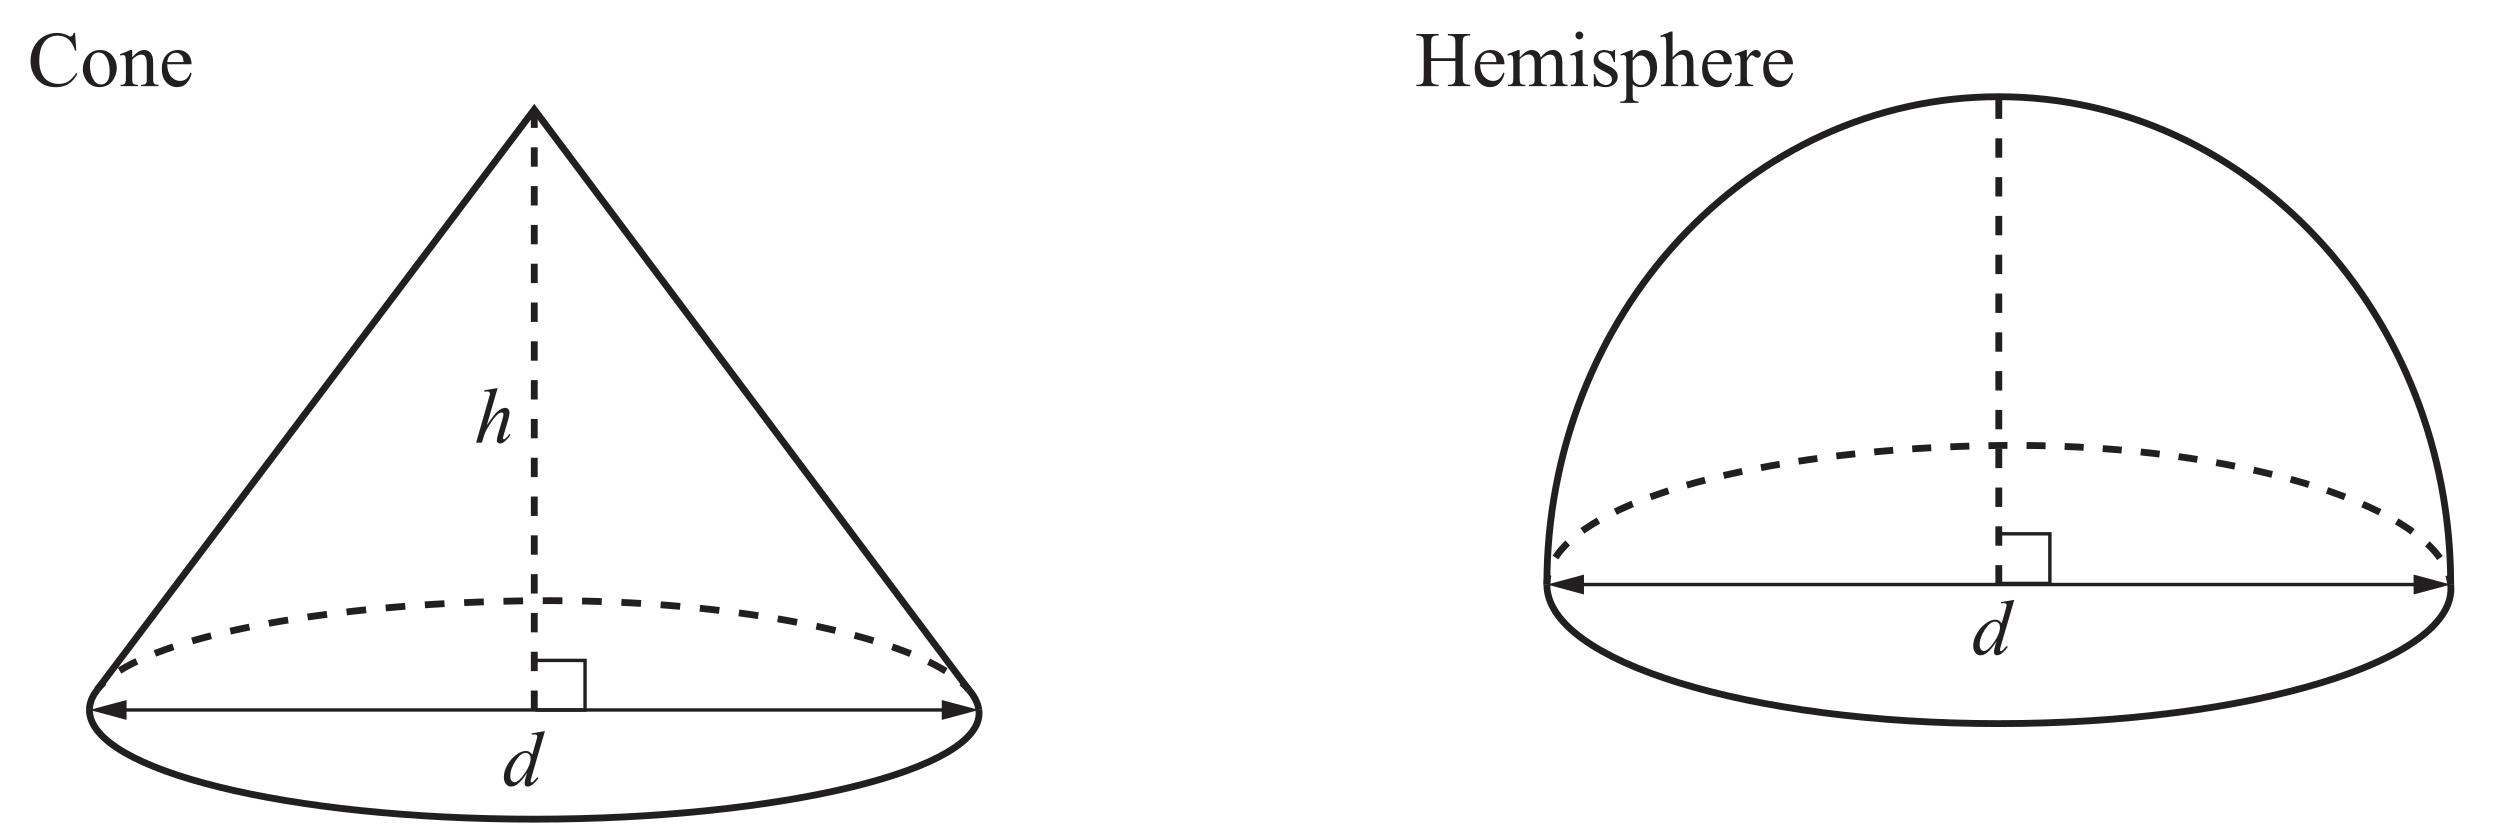
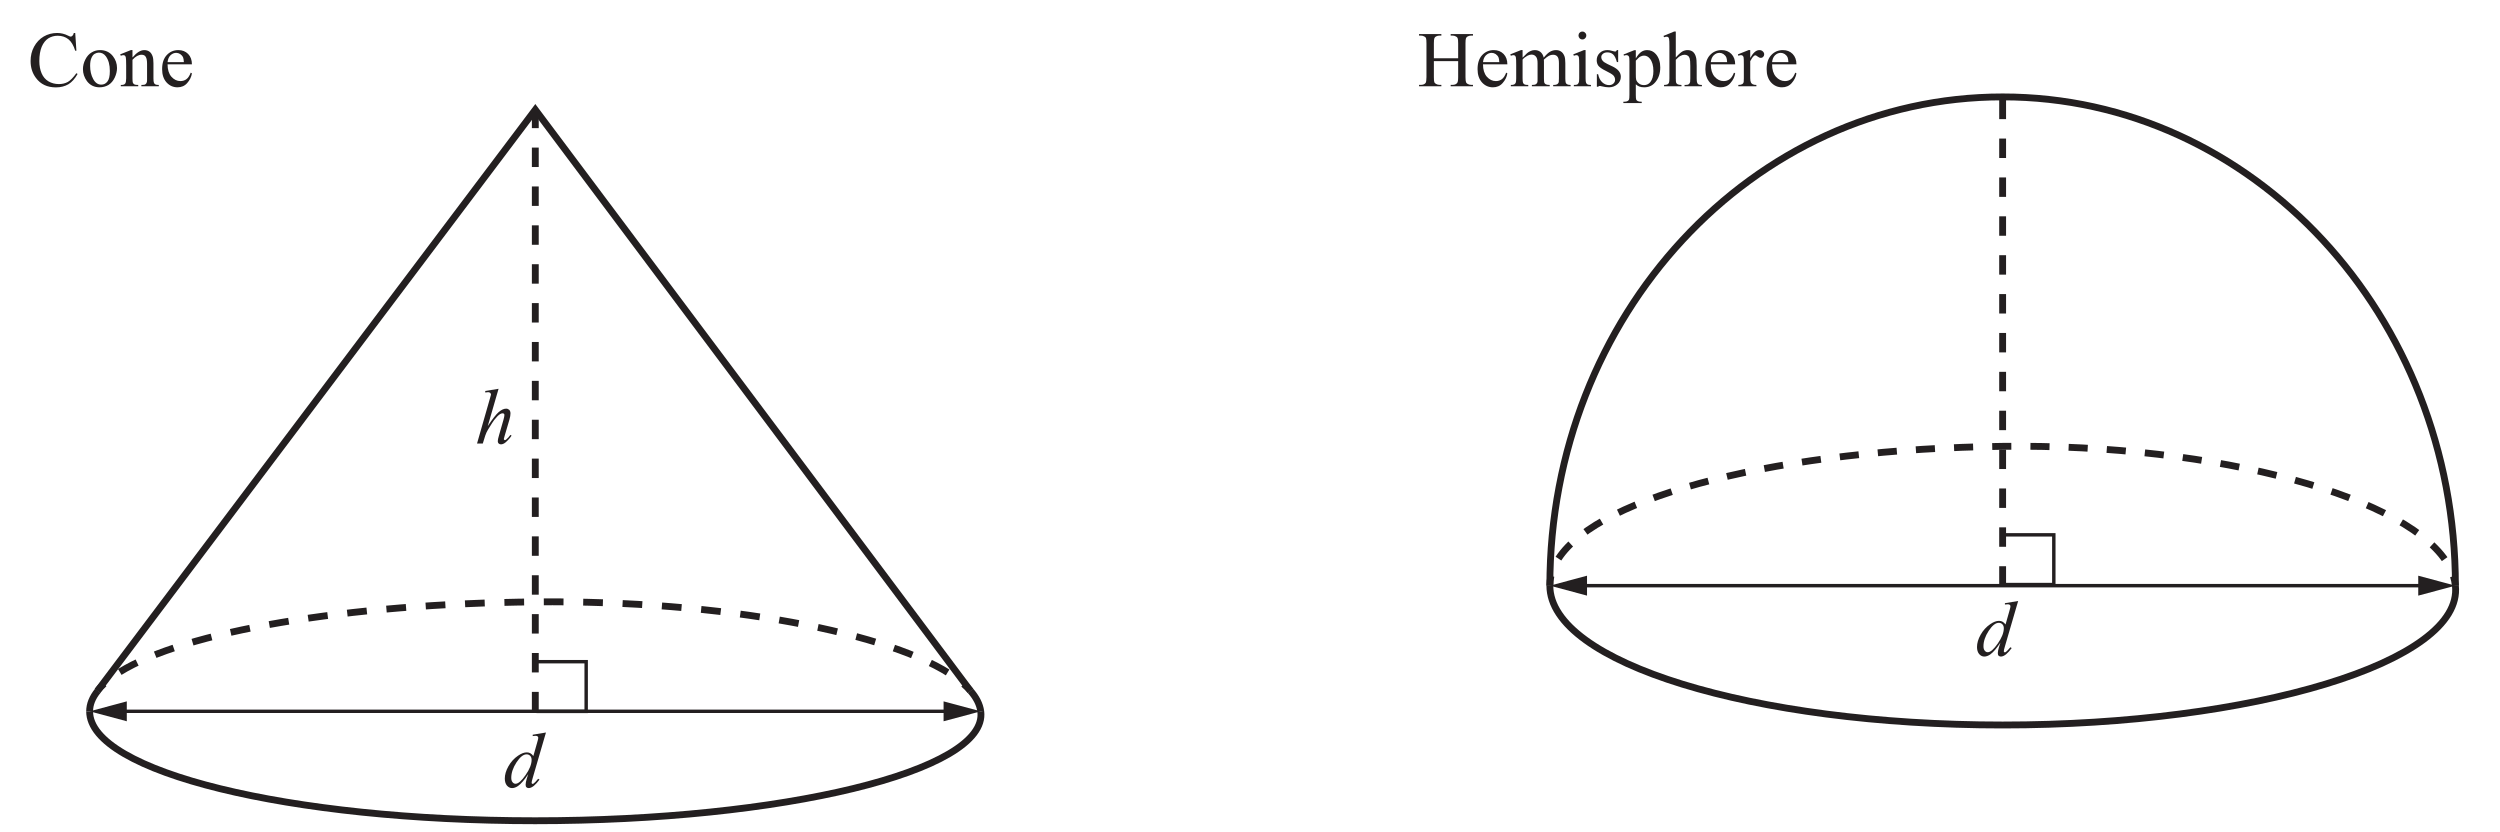
- <svg xmlns="http://www.w3.org/2000/svg" xmlns:xlink="http://www.w3.org/1999/xlink" data-id="0607_2021FM_62_q06_diagram1" data-width-mm="128.87" data-height-mm="42.76" data-measure="false" data-source="0607/62 FM 2021 p8" version="1.1" width="365.3" height="121.199" viewBox="0 0 365.3 121.199">
+ <svg xmlns="http://www.w3.org/2000/svg" xmlns:xlink="http://www.w3.org/1999/xlink" data-id="0607_2021FM_62_q06_diagram1" data-width-mm="128.62" data-height-mm="42.76" data-measure="false" data-source="0607/62 FM 2021 p8" version="1.1" width="364.599" height="121.199" viewBox="0 0 364.599 121.199">
  <defs>
    <clipPath id="clip_1">
-       <path transform="matrix(1,0,0,-1,-116.299,469.189)" d="M116.3 347.990H481.6V469.19H116.3Z" />
+       <path transform="matrix(1,0,0,-1,-116.299,469.189)" d="M116.3 347.990H480.9V469.19H116.3Z" />
    </clipPath>
    <clipPath id="clip_2">
      <path transform="matrix(1,0,0,-1,-116.299,469.189)" d="M0 0H595.276V841.89H0Z" />
    </clipPath>
    <clipPath id="clip_3">
      <path transform="matrix(1,0,0,-1,-116.299,469.189)" d="M0 0H595.276V841.89H0Z" />
    </clipPath>
    <clipPath id="clip_4">
      <path transform="matrix(1,0,0,-1,-116.299,469.189)" d="M393.569 662.629H437.413V675.661H393.569Z" />
    </clipPath>
    <clipPath id="clip_5">
      <path transform="matrix(1,0,0,-1,-116.299,469.189)" d="M393.569 630.504H445.476V652.879H393.569Z" />
    </clipPath>
    <clipPath id="clip_6">
      <path transform="matrix(1,0,0,-1,-116.299,469.189)" d="M393.569 630.504H445.476V652.879H393.569Z" />
    </clipPath>
    <clipPath id="clip_7">
      <path transform="matrix(1,0,0,-1,-116.299,469.189)" d="M393.569 630.504H445.476V652.879H393.569Z" />
    </clipPath>
    <clipPath id="clip_8">
      <path transform="matrix(1,0,0,-1,-116.299,469.189)" d="M393.569 604.504H439.538V626.879H393.569Z" />
    </clipPath>
    <clipPath id="clip_9">
      <path transform="matrix(1,0,0,-1,-116.299,469.189)" d="M393.569 604.504H439.538V626.879H393.569Z" />
    </clipPath>
    <clipPath id="clip_10">
      <path transform="matrix(1,0,0,-1,-116.299,469.189)" d="M0 0H595.276V841.89H0Z" />
    </clipPath>
    <clipPath id="clip_11">
      <path transform="matrix(1,0,0,-1,-116.299,469.189)" d="M120.345 348.991H474.93V466.163H120.345Z" />
    </clipPath>
    <path id="font_12_71" d="M.541 .694 .373 .118C.363 .086 .359 .066 .359 .056 .359 .053 .360 .050 .363 .047 .366 .044 .369 .042 .372 .042 .376 .042 .381 .045 .387 .049 .398 .057 .416 .076 .442 .107L.459 .097C.436 .065 .412 .038 .388 .018 .364-.001 .342-.011 .321-.011 .310-.011 .301-.007 .293 0 .286 .007 .283 .018 .283 .033 .283 .051 .288 .076 .297 .107L.316 .166C.269 .094 .226 .044 .187 .016 .161-.002 .135-.011 .111-.011 .086-.011 .065-.000 .046 .021 .028 .043 .019 .073 .019 .110 .019 .159 .034 .211 .065 .266 .096 .321 .137 .366 .187 .400 .228 .428 .264 .442 .298 .442 .315 .442 .331 .438 .343 .431 .356 .424 .368 .412 .381 .396L.429 .565C.432 .577 .435 .587 .437 .594 .441 .607 .443 .618 .443 .627 .443 .634 .441 .639 .436 .644 .429 .650 .420 .652 .410 .652 .402 .652 .390 .651 .373 .649V.666L.541 .694M.359 .348C.359 .369 .353 .386 .341 .398 .329 .411 .314 .417 .295 .417 .254 .417 .212 .383 .167 .315 .123 .247 .101 .182 .101 .120 .101 .095 .106 .077 .117 .064 .127 .051 .140 .044 .155 .044 .189 .044 .232 .081 .283 .155 .334 .228 .359 .293 .359 .348Z" />
    <path id="font_12_75" d="M.293 .694 .156 .221C.215 .310 .261 .369 .294 .398 .328 .427 .359 .442 .390 .442 .405 .442 .418 .436 .429 .426 .439 .415 .444 .400 .444 .382 .444 .361 .440 .335 .431 .304L.371 .100C.364 .075 .360 .061 .360 .059 .360 .054 .361 .050 .364 .047 .367 .044 .370 .043 .374 .043 .378 .043 .383 .045 .388 .049 .407 .064 .425 .083 .443 .109L.458 .100C.447 .082 .432 .063 .412 .043 .393 .022 .376 .008 .362 .000 .347-.007 .335-.011 .324-.011 .312-.011 .302-.007 .294-.000 .287 .007 .283 .017 .283 .029 .283 .043 .288 .070 .300 .109L.356 .304C.363 .329 .367 .348 .367 .362 .367 .368 .365 .374 .361 .377 .357 .381 .351 .383 .345 .383 .335 .383 .325 .380 .312 .373 .290 .359 .265 .333 .236 .296 .228 .286 .202 .246 .158 .174 .144 .151 .133 .127 .124 .100L.093 0H.020L.180 .559 .197 .619C.197 .628 .194 .635 .187 .642 .180 .648 .171 .651 .161 .651 .155 .651 .146 .650 .134 .648L.124 .647V.666L.293 .694Z" />
    <clipPath id="clip_13">
      <path transform="matrix(1,0,0,-1,-116.299,469.189)" d="M120.345 348.991H474.93V466.163H120.345Z" />
    </clipPath>
    <path id="font_14_43" d="M.205 .355H.513V.544C.513 .578 .511 .600 .506 .611 .503 .619 .496 .626 .486 .631 .472 .639 .457 .643 .441 .643H.418V.662H.701V.643H.678C.662 .643 .647 .639 .633 .632 .623 .627 .616 .619 .612 .608 .608 .598 .606 .577 .606 .544V.117C.606 .083 .609 .061 .613 .051 .616 .043 .623 .036 .633 .030 .647 .022 .662 .018 .678 .018H.701V0H.418V.018H.441C.468 .018 .488 .026 .500 .042 .509 .052 .513 .077 .513 .117V.319H.205V.117C.205 .083 .207 .061 .211 .051 .215 .043 .222 .036 .232 .030 .246 .022 .261 .018 .276 .018H.300V0H.017V.018H.040C.067 .018 .087 .026 .100 .042 .107 .052 .111 .077 .111 .117V.544C.111 .578 .109 .600 .105 .611 .102 .619 .095 .626 .085 .631 .071 .639 .056 .643 .040 .643H.017V.662H.300V.643H.276C.261 .643 .246 .639 .232 .632 .222 .627 .215 .619 .211 .608 .207 .598 .205 .577 .205 .544V.355Z" />
    <path id="font_14_72" d="M.106 .278C.106 .212 .122 .160 .154 .122 .187 .085 .225 .066 .269 .066 .298 .066 .324 .074 .345 .090 .367 .106 .385 .134 .400 .173L.415 .164C.408 .119 .388 .078 .355 .041 .323 .004 .281-.013 .232-.013 .178-.013 .132 .007 .094 .048 .056 .090 .037 .146 .037 .217 .037 .293 .056 .353 .095 .395 .135 .438 .184 .459 .243 .459 .293 .459 .334 .443 .367 .410 .399 .377 .415 .333 .415 .278H.106M.106 .306H.313C.311 .335 .308 .355 .303 .366 .295 .384 .282 .398 .266 .409 .250 .419 .233 .424 .216 .424 .189 .424 .165 .414 .143 .393 .122 .372 .110 .343 .106 .306Z" />
    <path id="font_14_80" d="M.164 .363C.196 .396 .215 .415 .221 .420 .236 .433 .252 .442 .269 .449 .285 .456 .302 .459 .319 .459 .347 .459 .371 .451 .391 .435 .411 .418 .425 .395 .432 .363 .465 .403 .493 .429 .517 .441 .540 .453 .563 .459 .588 .459 .612 .459 .633 .453 .651 .441 .670 .429 .684 .409 .695 .382 .702 .363 .706 .333 .706 .293V.101C.706 .073 .708 .054 .712 .043 .715 .036 .721 .030 .730 .025 .739 .020 .753 .017 .773 .017V0H.552V.017H.562C.581 .017 .596 .021 .606 .028 .614 .034 .619 .042 .623 .053 .624 .059 .625 .075 .625 .101V.292C.625 .328 .620 .354 .611 .369 .599 .390 .578 .400 .550 .400 .533 .400 .516 .396 .498 .387 .481 .378 .460 .362 .435 .339L.434 .334 .435 .313V.101C.435 .070 .437 .051 .440 .044 .444 .036 .450 .030 .459 .025 .469 .020 .485 .017 .508 .017V0H.282V.017C.306 .017 .323 .020 .333 .026 .342 .032 .348 .041 .352 .052 .354 .058 .354 .074 .354 .101V.292C.354 .328 .349 .354 .338 .370 .324 .391 .304 .402 .278 .402 .261 .402 .243 .397 .226 .388 .199 .373 .178 .357 .164 .339V.101C.164 .072 .166 .052 .170 .044 .174 .035 .180 .028 .188 .024 .196 .019 .212 .017 .236 .017V0H.015V.017C.036 .017 .050 .019 .058 .024 .066 .028 .072 .035 .077 .045 .081 .054 .083 .073 .083 .101V.271C.083 .320 .082 .352 .079 .366 .076 .377 .073 .384 .068 .388 .063 .392 .056 .395 .048 .395 .039 .395 .028 .392 .015 .387L.008 .405 .143 .459H.164V.363Z" />
    <path id="font_14_76" d="M.145 .694C.158 .694 .170 .689 .179 .679 .189 .670 .194 .658 .194 .644 .194 .631 .189 .619 .179 .609 .170 .599 .158 .594 .145 .594 .131 .594 .119 .599 .109 .609 .100 .619 .095 .631 .095 .644 .095 .658 .100 .670 .109 .679 .119 .689 .131 .694 .145 .694M.185 .459V.101C.185 .073 .187 .054 .191 .045 .195 .035 .201 .029 .209 .024 .217 .019 .232 .017 .253 .017V0H.036V.017C.057 .017 .072 .019 .080 .023 .087 .028 .093 .035 .097 .045 .102 .054 .104 .073 .104 .101V.272C.104 .321 .103 .352 .100 .367 .097 .377 .094 .384 .089 .388 .084 .392 .077 .395 .069 .395 .060 .395 .049 .392 .036 .387L.029 .405 .164 .459H.185Z" />
    <path id="font_14_86" d="M.320 .459V.307H.304C.291 .355 .275 .387 .256 .404 .237 .422 .212 .430 .182 .430 .159 .430 .141 .424 .127 .412 .113 .400 .106 .387 .106 .372 .106 .354 .111 .339 .122 .326 .132 .312 .152 .298 .183 .283L.254 .249C.320 .216 .354 .174 .354 .121 .354 .081 .338 .048 .307 .023 .277-.001 .242-.013 .204-.013 .177-.013 .145-.009 .110 .000 .100 .003 .091 .004 .084 .004 .076 .004 .071 .000 .066-.006H.050V.153H.066C.076 .107 .093 .073 .119 .050 .144 .027 .173 .015 .205 .015 .228 .015 .246 .022 .260 .035 .274 .048 .281 .064 .281 .082 .281 .105 .273 .123 .258 .139 .242 .154 .210 .173 .163 .196 .116 .219 .085 .241 .070 .259 .056 .278 .048 .302 .048 .330 .048 .367 .061 .398 .086 .422 .111 .447 .144 .459 .184 .459 .202 .459 .223 .456 .248 .448 .265 .443 .276 .441 .281 .441 .286 .441 .291 .442 .293 .444 .296 .447 .300 .452 .304 .459H.320Z" />
    <path id="font_14_83" d="M-.000 .404 .136 .458H.155V.354C.178 .393 .201 .420 .224 .436 .248 .452 .272 .459 .298 .459 .343 .459 .380 .442 .410 .407 .447 .364 .465 .308 .465 .239 .465 .162 .443 .098 .399 .048 .362 .006 .317-.013 .261-.013 .237-.013 .216-.010 .199-.003 .186 .001 .171 .011 .155 .025V-.110C.155-.141 .157-.160 .160-.169 .164-.177 .171-.184 .180-.188 .189-.193 .206-.196 .230-.196V-.213H-.003V-.196H.008C.026-.196 .041-.193 .054-.185 .060-.182 .065-.176 .069-.168 .072-.160 .074-.140 .074-.107V.316C.074 .345 .072 .364 .070 .371 .067 .379 .063 .385 .057 .389 .052 .393 .044 .395 .034 .395 .026 .395 .016 .393 .004 .388L-.000 .404M.155 .325V.158C.155 .122 .156 .098 .159 .086 .164 .068 .175 .051 .193 .037 .210 .022 .233 .015 .260 .015 .292 .015 .319 .028 .339 .053 .365 .086 .378 .133 .378 .193 .378 .262 .363 .314 .333 .351 .313 .376 .288 .389 .259 .389 .244 .389 .228 .385 .213 .377 .201 .372 .182 .354 .155 .325Z" />
    <path id="font_14_75" d="M.162 .694V.366C.198 .406 .227 .431 .248 .443 .269 .454 .290 .459 .312 .459 .337 .459 .359 .452 .377 .439 .395 .425 .409 .403 .417 .373 .424 .352 .427 .314 .427 .259V.101C.427 .073 .429 .053 .434 .043 .437 .035 .442 .029 .450 .024 .458 .019 .472 .017 .493 .017V0H.273V.017H.284C.305 .017 .319 .020 .327 .027 .335 .033 .341 .042 .344 .055 .345 .060 .346 .076 .346 .101V.258C.346 .307 .343 .339 .338 .354 .333 .369 .325 .381 .314 .388 .303 .396 .290 .400 .274 .400 .258 .400 .241 .396 .224 .387 .207 .379 .186 .362 .162 .336V.101C.162 .070 .164 .051 .167 .044 .171 .036 .177 .030 .186 .025 .196 .020 .212 .017 .234 .017V0H.013V.017C.033 .017 .048 .020 .060 .026 .066 .030 .071 .036 .075 .045 .079 .054 .081 .073 .081 .101V.505C.081 .556 .080 .588 .077 .599 .075 .611 .071 .619 .066 .623 .061 .627 .054 .629 .046 .629 .039 .629 .028 .627 .013 .622L.006 .639 .140 .694H.162Z" />
    <path id="font_14_85" d="M.162 .459V.359C.199 .426 .237 .459 .277 .459 .295 .459 .310 .454 .321 .443 .333 .432 .339 .420 .339 .405 .339 .393 .335 .382 .326 .373 .318 .364 .308 .360 .296 .360 .284 .360 .272 .365 .258 .376 .243 .388 .233 .393 .226 .393 .220 .393 .214 .390 .207 .383 .192 .370 .177 .348 .162 .318V.104C.162 .079 .165 .061 .171 .048 .175 .039 .183 .032 .193 .026 .204 .020 .220 .017 .240 .017V0H.011V.017C.034 .017 .050 .021 .062 .028 .070 .033 .075 .042 .079 .053 .080 .059 .081 .075 .081 .101V.273C.081 .325 .080 .356 .078 .366 .076 .376 .072 .383 .066 .388 .060 .392 .053 .395 .045 .395 .035 .395 .023 .392 .011 .387L.006 .405 .141 .459H.162Z" />
    <path id="font_14_38" d="M.602 .676 .617 .451H.602C.581 .518 .553 .567 .515 .597 .478 .626 .433 .641 .380 .641 .336 .641 .297 .630 .261 .608 .226 .585 .198 .550 .177 .501 .157 .452 .147 .392 .147 .319 .147 .260 .157 .208 .176 .164 .195 .120 .224 .086 .262 .063 .301 .040 .345 .028 .395 .028 .437 .028 .475 .037 .508 .055 .541 .074 .577 .111 .617 .166L.632 .156C.599 .097 .560 .053 .516 .026 .471-.000 .419-.014 .358-.014 .248-.014 .163 .025 .103 .107 .058 .167 .036 .238 .036 .320 .036 .386 .050 .447 .080 .502 .110 .557 .150 .600 .202 .631 .254 .661 .311 .676 .373 .676 .420 .676 .468 .665 .514 .641 .528 .634 .538 .630 .543 .630 .552 .630 .560 .633 .566 .640 .575 .648 .581 .661 .584 .676H.602Z" />
    <path id="font_14_82" d="M.25 .459C.317 .459 .372 .434 .413 .382 .447 .338 .465 .288 .465 .231 .465 .191 .455 .151 .436 .110 .417 .069 .390 .038 .357 .017 .323-.003 .285-.013 .244-.013 .177-.013 .123 .013 .083 .066 .050 .112 .033 .162 .033 .218 .033 .259 .043 .300 .064 .341 .084 .381 .111 .411 .144 .430 .177 .450 .212 .459 .25 .459M.234 .427C.217 .427 .200 .422 .182 .412 .165 .402 .151 .384 .140 .358 .129 .333 .124 .300 .124 .259 .124 .195 .137 .139 .163 .092 .189 .044 .223 .021 .265 .021 .297 .021 .323 .034 .343 .060 .364 .086 .374 .130 .374 .194 .374 .273 .357 .335 .323 .381 .300 .412 .270 .427 .234 .427Z" />
    <path id="font_14_81" d="M.161 .365C.214 .428 .263 .459 .311 .459 .335 .459 .356 .453 .374 .441 .392 .429 .406 .409 .416 .381 .423 .362 .427 .332 .427 .291V.101C.427 .073 .429 .053 .434 .043 .437 .035 .443 .029 .451 .024 .459 .019 .474 .017 .495 .017V0H.274V.017H.283C.304 .017 .319 .020 .327 .027 .335 .033 .341 .042 .344 .055 .346 .060 .346 .075 .346 .101V.284C.346 .324 .341 .354 .330 .372 .320 .391 .302 .400 .277 .400 .238 .400 .200 .379 .161 .336V.101C.161 .071 .163 .052 .166 .045 .171 .035 .177 .028 .185 .024 .193 .019 .209 .017 .234 .017V0H.013V.017H.022C.045 .017 .061 .023 .069 .035 .077 .046 .081 .068 .081 .101V.266C.081 .320 .079 .353 .077 .364 .074 .376 .071 .384 .066 .388 .061 .392 .054 .395 .045 .395 .036 .395 .025 .392 .013 .387L.005 .405 .140 .459H.161V.365Z" />
    <clipPath id="clip_15">
      <path transform="matrix(1,0,0,-1,-116.299,469.189)" d="M291.384 302.647H318.29V327.71H291.384Z" />
    </clipPath>
  </defs>
  <g clip-path="url(#clip_1)">
    <g clip-path="url(#clip_2)">
      <g clip-path="url(#clip_3)" />
      <g clip-path="url(#clip_4)" />
      <g clip-path="url(#clip_5)" />
      <g clip-path="url(#clip_6)" />
      <g clip-path="url(#clip_7)" />
      <g clip-path="url(#clip_8)" />
      <g clip-path="url(#clip_9)" />
      <g clip-path="url(#clip_10)" />
      <path transform="matrix(1,0,0,-1,226.031,85.413)" d="M0 0H132.065Z" fill="#a7a9ac" />
      <path transform="matrix(1,0,0,-1,353.666,85.413)" stroke-width=".5" stroke-linecap="butt" stroke-linejoin="round" fill="none" stroke="#231f20" d="M0 0H-123.206" />
      <path transform="matrix(1,0,0,-1,352.675,86.866)" d="M0 0 5.42 1.453 0 2.905Z" fill="#231f20" />
      <path transform="matrix(1,0,0,-1,231.451,83.960)" d="M0 0-5.42-1.453 0-2.905Z" fill="#231f20" />
      <path transform="matrix(1,0,0,-1,13.071,103.738)" d="M0 0H129.96Z" fill="#a7a9ac" />
      <path transform="matrix(1,0,0,-1,138.601,103.738)" stroke-width=".5" stroke-linecap="butt" stroke-linejoin="round" fill="none" stroke="#231f20" d="M0 0H-121.101" />
      <path transform="matrix(1,0,0,-1,137.611,102.286)" d="M0 0 5.42-1.453 0-2.905Z" fill="#231f20" />
      <path transform="matrix(1,0,0,-1,18.492,102.286)" d="M0 0-5.42-1.453 0-2.905Z" fill="#231f20" />
      <g clip-path="url(#clip_11)">
        <path transform="matrix(1,0,0,-1,226.031,85.413)" stroke-width="1" stroke-linecap="butt" stroke-miterlimit="10" stroke-linejoin="miter" fill="none" stroke="#231f20" d="M0 0C0 39.368 29.564 71.281 66.033 71.281 102.501 71.281 132.065 39.368 132.065 0" />
        <path transform="matrix(1,0,0,-1,358.096,85.413)" stroke-width="1" stroke-linecap="butt" stroke-miterlimit="10" stroke-linejoin="miter" fill="none" stroke="#231f20" d="M0 0C1.192-11.149-29.564-20.321-66.033-20.321-102.501-20.321-132.065-11.223-132.065 0" />
        <path transform="matrix(1,0,0,-1,226.031,85.413)" stroke-width="1" stroke-linecap="butt" stroke-miterlimit="10" stroke-linejoin="miter" fill="none" stroke="#231f20" d="M0 0C0 .473 .052 .941 .156 1.403" />
        <path transform="matrix(1,0,0,-1,227.286,81.467)" stroke-width="1" stroke-linecap="butt" stroke-dasharray="2.786,2.786" stroke-miterlimit="10" stroke-linejoin="miter" fill="none" stroke="#231f20" d="M0 0C5.991 9.247 32.718 15.978 64.777 16.375 96.119 16.763 124.696 8.901 129.977-1.275" />
        <path transform="matrix(1,0,0,-1,357.802,84.031)" stroke-width="1" stroke-linecap="butt" stroke-miterlimit="10" stroke-linejoin="miter" fill="none" stroke="#231f20" d="M0 0C.145-.457 .244-.918 .293-1.382" />
        <path transform="matrix(1,0,0,-1,143.031,103.738)" stroke-width="1" stroke-linecap="butt" stroke-miterlimit="10" stroke-linejoin="miter" fill="none" stroke="#231f20" d="M0 0C1.173-8.756-29.092-15.96-64.98-15.96-100.867-15.96-129.96-8.814-129.96 0" />
        <path transform="matrix(1,0,0,-1,141.535,100.753)" stroke-width="1" stroke-linecap="butt" stroke-miterlimit="10" stroke-linejoin="miter" fill="none" stroke="#231f20" d="M0 0C.848-.968 1.36-1.966 1.496-2.985" />
        <path transform="matrix(1,0,0,-1,14.217,100.752)" stroke-width="1" stroke-linecap="butt" stroke-miterlimit="10" stroke-linejoin="miter" fill="none" stroke="#231f20" d="M0 0C.273 .35 .594 .696 .961 1.037" />
        <path transform="matrix(1,0,0,-1,17.472,97.997)" stroke-width="1" stroke-linecap="butt" stroke-dasharray="2.873,2.873" stroke-miterlimit="10" stroke-linejoin="miter" fill="none" stroke="#231f20" d="M0 0C9.434 5.872 33.001 9.946 60.579 10.219 87.737 10.487 112.786 5.731 121.931-.866" />
        <path transform="matrix(1,0,0,-1,140.531,99.757)" stroke-width="1" stroke-linecap="butt" stroke-miterlimit="10" stroke-linejoin="miter" fill="none" stroke="#231f20" d="M0 0C.374-.328 .709-.66 1.003-.996" />
        <path transform="matrix(1,0,0,-1,13.071,103.738)" stroke-width="1" stroke-linecap="butt" stroke-miterlimit="10" stroke-linejoin="miter" fill="none" stroke="#231f20" d="M0 0C0 1.025 .407 2.023 1.185 2.986" />
      </g>
      <path transform="matrix(1,0,0,-1,292.063,85.413)" stroke-width="1" stroke-linecap="butt" stroke-dasharray="2.835" stroke-miterlimit="10" stroke-linejoin="miter" fill="none" stroke="#231f20" d="M0 0V71.281" />
      <use data-text="d" xlink:href="#font_12_71" transform="matrix(11.5,0,0,-11.5,288.107,95.627)" fill="#231f20" />
      <use data-text="d" xlink:href="#font_12_71" transform="matrix(11.5,0,0,-11.5,73.402,114.809)" fill="#231f20" />
      <use data-text="h" xlink:href="#font_12_75" transform="matrix(11.5,0,0,-11.5,69.342,64.680)" fill="#231f20" />
      <path transform="matrix(1,0,0,-1,14.219,100.753)" stroke-width="1" stroke-linecap="butt" stroke-miterlimit="10" stroke-linejoin="miter" fill="none" stroke="#231f20" d="M0 0 63.849 84.752 127.314 0" />
      <path transform="matrix(1,0,0,-1,78.068,103.738)" stroke-width="1" stroke-linecap="butt" stroke-dasharray="2.835" stroke-miterlimit="10" stroke-linejoin="miter" fill="none" stroke="#231f20" d="M0 0V87.738" />
      <g clip-path="url(#clip_13)">
        <use data-text="H" xlink:href="#font_14_43" transform="matrix(11.5,0,0,-11.5,206.758,12.584)" fill="#231f20" />
        <use data-text="e" xlink:href="#font_14_72" transform="matrix(11.5,0,0,-11.5,215.061,12.584)" fill="#231f20" />
        <use data-text="m" xlink:href="#font_14_80" transform="matrix(11.5,0,0,-11.5,220.167,12.584)" fill="#231f20" />
        <use data-text="i" xlink:href="#font_14_76" transform="matrix(11.5,0,0,-11.5,229.114,12.584)" fill="#231f20" />
        <use data-text="s" xlink:href="#font_14_86" transform="matrix(11.5,0,0,-11.5,232.311,12.584)" fill="#231f20" />
        <use data-text="p" xlink:href="#font_14_83" transform="matrix(11.5,0,0,-11.5,236.784,12.584)" fill="#231f20" />
        <use data-text="h" xlink:href="#font_14_75" transform="matrix(11.5,0,0,-11.5,242.534,12.584)" fill="#231f20" />
        <use data-text="e" xlink:href="#font_14_72" transform="matrix(11.5,0,0,-11.5,248.284,12.584)" fill="#231f20" />
        <use data-text="r" xlink:href="#font_14_85" transform="matrix(11.5,0,0,-11.5,253.390,12.584)" fill="#231f20" />
        <use data-text="e" xlink:href="#font_14_72" transform="matrix(11.5,0,0,-11.5,257.220,12.584)" fill="#231f20" />
        <use data-text="C" xlink:href="#font_14_38" transform="matrix(11.5,0,0,-11.5,4.047,12.584)" fill="#231f20" />
        <use data-text="o" xlink:href="#font_14_82" transform="matrix(11.5,0,0,-11.5,11.718,12.584)" fill="#231f20" />
        <use data-text="n" xlink:href="#font_14_81" transform="matrix(11.5,0,0,-11.5,17.468,12.584)" fill="#231f20" />
        <use data-text="e" xlink:href="#font_14_72" transform="matrix(11.5,0,0,-11.5,23.218,12.584)" fill="#231f20" />
      </g>
      <path transform="matrix(1,0,0,-1,78.237,96.500)" stroke-width=".5" stroke-linecap="butt" stroke-miterlimit="10" stroke-linejoin="miter" fill="none" stroke="#231f20" d="M0 0H7.25V-7.25H0" />
      <path transform="matrix(1,0,0,-1,292.278,78.000)" stroke-width=".5" stroke-linecap="butt" stroke-miterlimit="10" stroke-linejoin="miter" fill="none" stroke="#231f20" d="M0 0H7.25V-7.25H0" />
      <g clip-path="url(#clip_15)" />
    </g>
  </g>
</svg>
